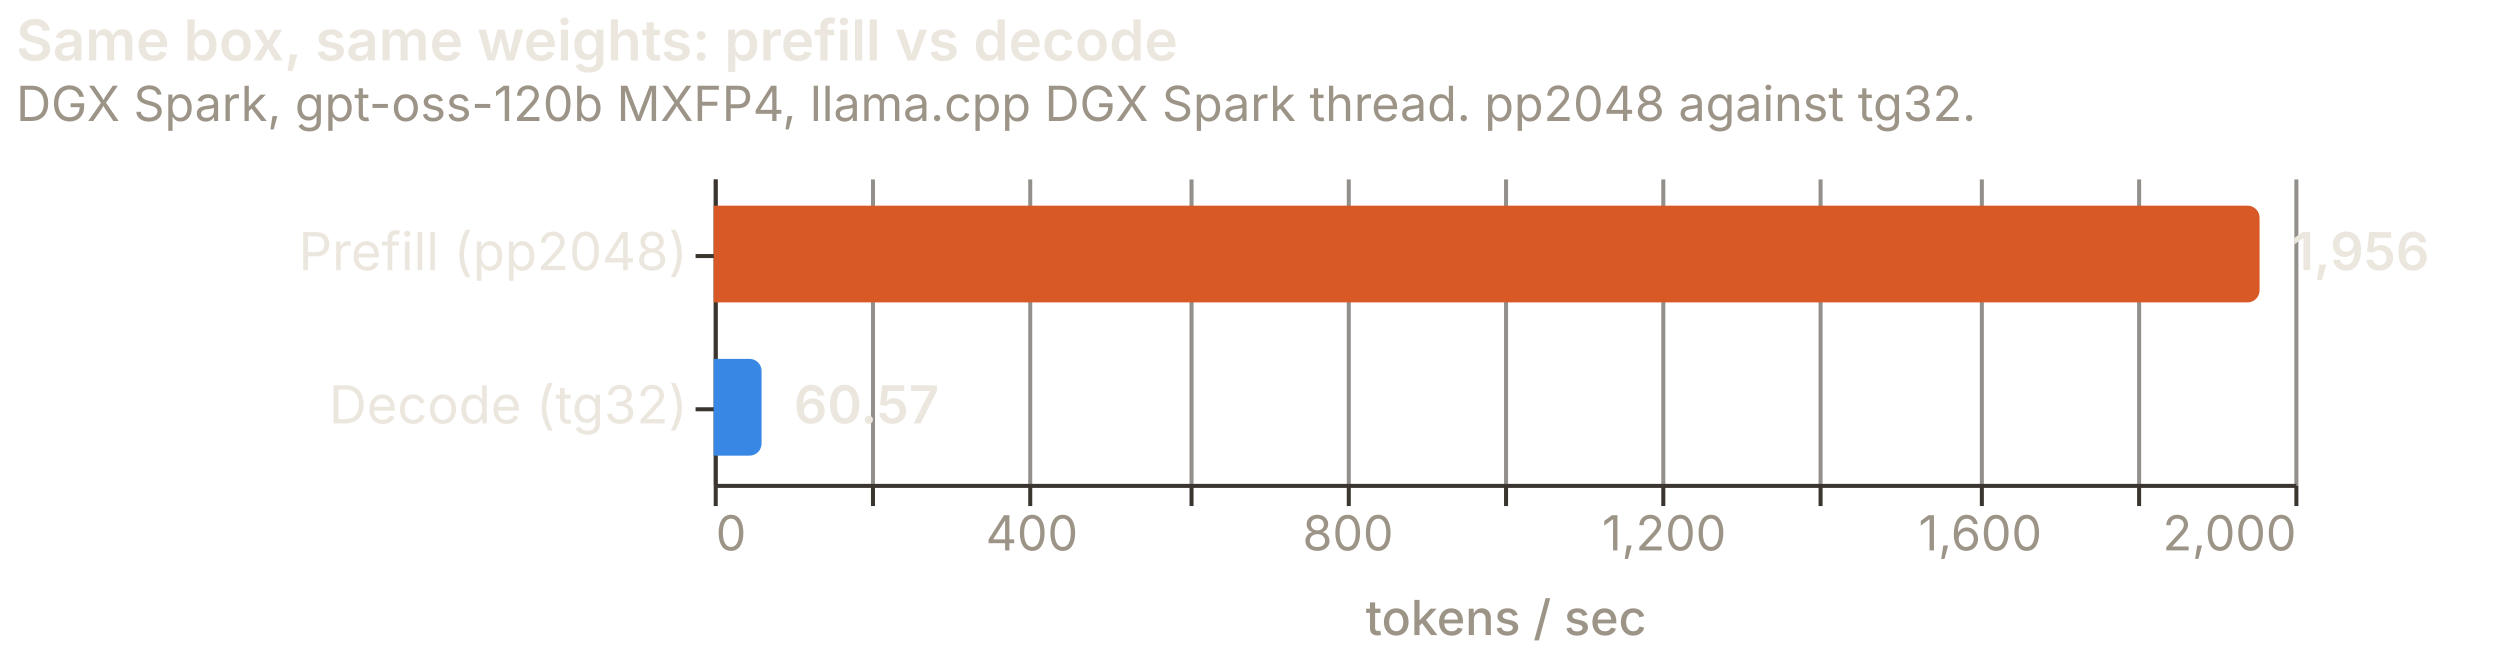
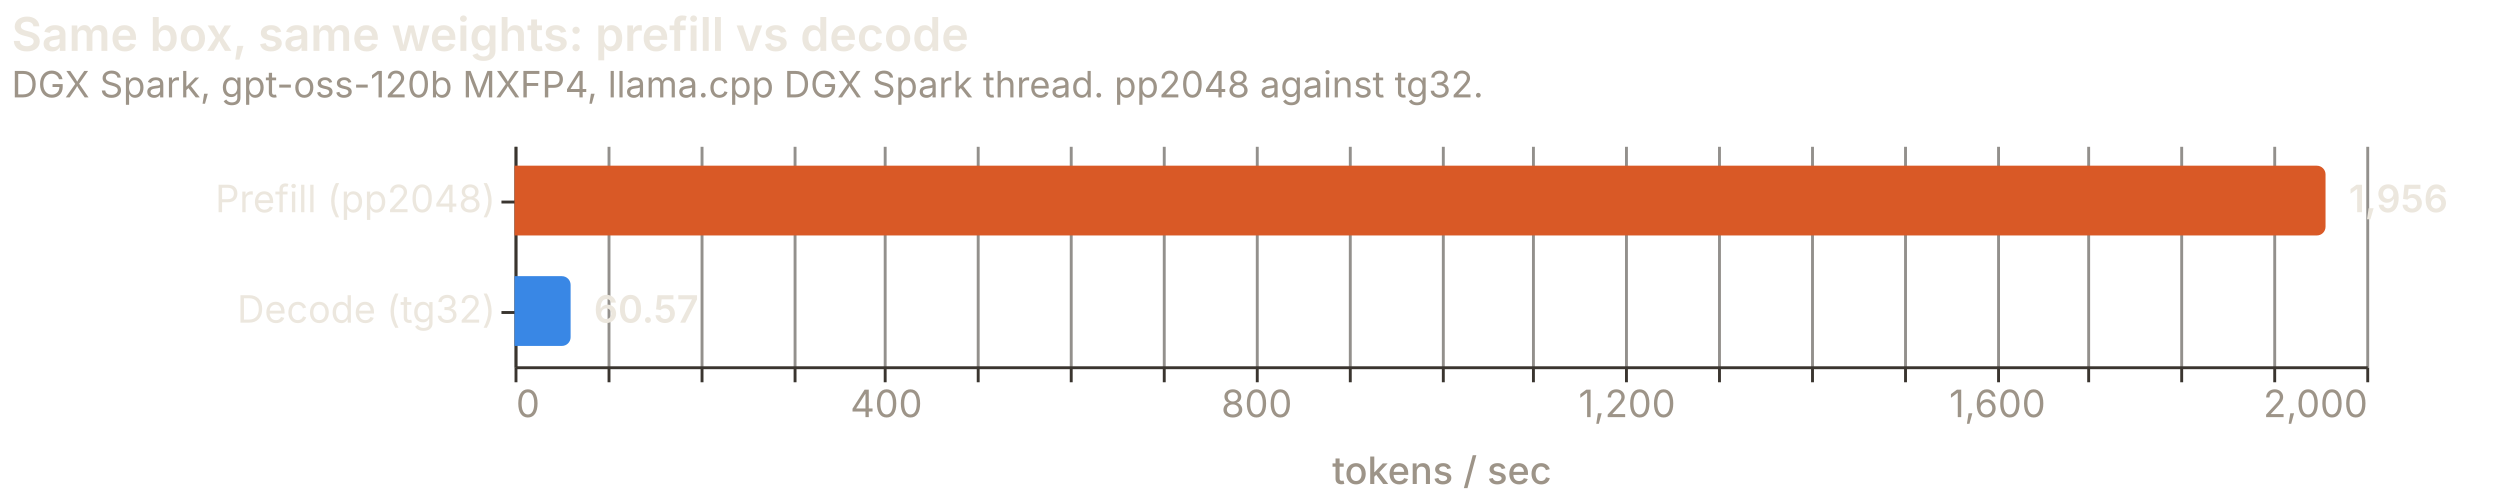
- <svg xmlns="http://www.w3.org/2000/svg" version="1.1" class="marks" width="620" height="163" viewBox="0 0 620 163">
-   <g fill="none" stroke-miterlimit="4" transform="translate(177,44)">
+ <svg xmlns="http://www.w3.org/2000/svg" version="1.1" class="marks" width="860" height="173" viewBox="0 0 860 173">
+   <g fill="none" stroke-miterlimit="4" transform="translate(177,50)">
    <g class="mark-group role-frame root" role="graphics-object" aria-roledescription="group mark container">
      <g transform="translate(0,0)">
-         <path class="background" aria-hidden="true" d="M0,0h392v76h-392Z" />
+         <path class="background" aria-hidden="true" d="M0,0h637v76h-637Z" />
        <g>
          <g class="mark-group role-axis" aria-hidden="true">
            <g transform="translate(0.5,76.5)">
              <path class="background" aria-hidden="true" d="M0,0h0v0h0Z" pointer-events="none" />
              <g>
                <g class="mark-rule role-axis-grid" pointer-events="none">
                  <line transform="translate(0,0)" x2="0" y2="-76" stroke="#3a352f" stroke-opacity="0.55" stroke-width="1" opacity="1" />
-                   <line transform="translate(39,0)" x2="0" y2="-76" stroke="#3a352f" stroke-opacity="0.55" stroke-width="1" opacity="1" />
-                   <line transform="translate(78,0)" x2="0" y2="-76" stroke="#3a352f" stroke-opacity="0.55" stroke-width="1" opacity="1" />
-                   <line transform="translate(118,0)" x2="0" y2="-76" stroke="#3a352f" stroke-opacity="0.55" stroke-width="1" opacity="1" />
-                   <line transform="translate(157,0)" x2="0" y2="-76" stroke="#3a352f" stroke-opacity="0.55" stroke-width="1" opacity="1" />
-                   <line transform="translate(196,0)" x2="0" y2="-76" stroke="#3a352f" stroke-opacity="0.55" stroke-width="1" opacity="1" />
-                   <line transform="translate(235,0)" x2="0" y2="-76" stroke="#3a352f" stroke-opacity="0.55" stroke-width="1" opacity="1" />
-                   <line transform="translate(274,0)" x2="0" y2="-76" stroke="#3a352f" stroke-opacity="0.55" stroke-width="1" opacity="1" />
-                   <line transform="translate(314,0)" x2="0" y2="-76" stroke="#3a352f" stroke-opacity="0.55" stroke-width="1" opacity="1" />
-                   <line transform="translate(353,0)" x2="0" y2="-76" stroke="#3a352f" stroke-opacity="0.55" stroke-width="1" opacity="1" />
-                   <line transform="translate(392,0)" x2="0" y2="-76" stroke="#3a352f" stroke-opacity="0.55" stroke-width="1" opacity="1" />
+                   <line transform="translate(32,0)" x2="0" y2="-76" stroke="#3a352f" stroke-opacity="0.55" stroke-width="1" opacity="1" />
+                   <line transform="translate(64,0)" x2="0" y2="-76" stroke="#3a352f" stroke-opacity="0.55" stroke-width="1" opacity="1" />
+                   <line transform="translate(96,0)" x2="0" y2="-76" stroke="#3a352f" stroke-opacity="0.55" stroke-width="1" opacity="1" />
+                   <line transform="translate(127,0)" x2="0" y2="-76" stroke="#3a352f" stroke-opacity="0.55" stroke-width="1" opacity="1" />
+                   <line transform="translate(159,0)" x2="0" y2="-76" stroke="#3a352f" stroke-opacity="0.55" stroke-width="1" opacity="1" />
+                   <line transform="translate(191,0)" x2="0" y2="-76" stroke="#3a352f" stroke-opacity="0.55" stroke-width="1" opacity="1" />
+                   <line transform="translate(223,0)" x2="0" y2="-76" stroke="#3a352f" stroke-opacity="0.55" stroke-width="1" opacity="1" />
+                   <line transform="translate(255,0)" x2="0" y2="-76" stroke="#3a352f" stroke-opacity="0.55" stroke-width="1" opacity="1" />
+                   <line transform="translate(287,0)" x2="0" y2="-76" stroke="#3a352f" stroke-opacity="0.55" stroke-width="1" opacity="1" />
+                   <line transform="translate(319,0)" x2="0" y2="-76" stroke="#3a352f" stroke-opacity="0.55" stroke-width="1" opacity="1" />
+                   <line transform="translate(350,0)" x2="0" y2="-76" stroke="#3a352f" stroke-opacity="0.55" stroke-width="1" opacity="1" />
+                   <line transform="translate(382,0)" x2="0" y2="-76" stroke="#3a352f" stroke-opacity="0.55" stroke-width="1" opacity="1" />
+                   <line transform="translate(414,0)" x2="0" y2="-76" stroke="#3a352f" stroke-opacity="0.55" stroke-width="1" opacity="1" />
+                   <line transform="translate(446,0)" x2="0" y2="-76" stroke="#3a352f" stroke-opacity="0.55" stroke-width="1" opacity="1" />
+                   <line transform="translate(478,0)" x2="0" y2="-76" stroke="#3a352f" stroke-opacity="0.55" stroke-width="1" opacity="1" />
+                   <line transform="translate(510,0)" x2="0" y2="-76" stroke="#3a352f" stroke-opacity="0.55" stroke-width="1" opacity="1" />
+                   <line transform="translate(541,0)" x2="0" y2="-76" stroke="#3a352f" stroke-opacity="0.55" stroke-width="1" opacity="1" />
+                   <line transform="translate(573,0)" x2="0" y2="-76" stroke="#3a352f" stroke-opacity="0.55" stroke-width="1" opacity="1" />
+                   <line transform="translate(605,0)" x2="0" y2="-76" stroke="#3a352f" stroke-opacity="0.55" stroke-width="1" opacity="1" />
+                   <line transform="translate(637,0)" x2="0" y2="-76" stroke="#3a352f" stroke-opacity="0.55" stroke-width="1" opacity="1" />
                </g>
              </g>
              <path class="foreground" aria-hidden="true" d="" pointer-events="none" display="none" />
            </g>
          </g>
          <g class="mark-group role-axis" role="graphics-symbol" aria-roledescription="axis" aria-label="X-axis titled 'tokens / sec' for a linear scale with values from 0 to 2,000">
            <g transform="translate(0.5,76.5)">
              <path class="background" aria-hidden="true" d="M0,0h0v0h0Z" pointer-events="none" />
              <g>
                <g class="mark-rule role-axis-tick" pointer-events="none">
                  <line transform="translate(0,0)" x2="0" y2="5" stroke="#3a352f" stroke-width="1" opacity="1" />
-                   <line transform="translate(39,0)" x2="0" y2="5" stroke="#3a352f" stroke-width="1" opacity="1" />
-                   <line transform="translate(78,0)" x2="0" y2="5" stroke="#3a352f" stroke-width="1" opacity="1" />
-                   <line transform="translate(118,0)" x2="0" y2="5" stroke="#3a352f" stroke-width="1" opacity="1" />
-                   <line transform="translate(157,0)" x2="0" y2="5" stroke="#3a352f" stroke-width="1" opacity="1" />
-                   <line transform="translate(196,0)" x2="0" y2="5" stroke="#3a352f" stroke-width="1" opacity="1" />
-                   <line transform="translate(235,0)" x2="0" y2="5" stroke="#3a352f" stroke-width="1" opacity="1" />
-                   <line transform="translate(274,0)" x2="0" y2="5" stroke="#3a352f" stroke-width="1" opacity="1" />
-                   <line transform="translate(314,0)" x2="0" y2="5" stroke="#3a352f" stroke-width="1" opacity="1" />
-                   <line transform="translate(353,0)" x2="0" y2="5" stroke="#3a352f" stroke-width="1" opacity="1" />
-                   <line transform="translate(392,0)" x2="0" y2="5" stroke="#3a352f" stroke-width="1" opacity="1" />
+                   <line transform="translate(32,0)" x2="0" y2="5" stroke="#3a352f" stroke-width="1" opacity="1" />
+                   <line transform="translate(64,0)" x2="0" y2="5" stroke="#3a352f" stroke-width="1" opacity="1" />
+                   <line transform="translate(96,0)" x2="0" y2="5" stroke="#3a352f" stroke-width="1" opacity="1" />
+                   <line transform="translate(127,0)" x2="0" y2="5" stroke="#3a352f" stroke-width="1" opacity="1" />
+                   <line transform="translate(159,0)" x2="0" y2="5" stroke="#3a352f" stroke-width="1" opacity="1" />
+                   <line transform="translate(191,0)" x2="0" y2="5" stroke="#3a352f" stroke-width="1" opacity="1" />
+                   <line transform="translate(223,0)" x2="0" y2="5" stroke="#3a352f" stroke-width="1" opacity="1" />
+                   <line transform="translate(255,0)" x2="0" y2="5" stroke="#3a352f" stroke-width="1" opacity="1" />
+                   <line transform="translate(287,0)" x2="0" y2="5" stroke="#3a352f" stroke-width="1" opacity="1" />
+                   <line transform="translate(319,0)" x2="0" y2="5" stroke="#3a352f" stroke-width="1" opacity="1" />
+                   <line transform="translate(350,0)" x2="0" y2="5" stroke="#3a352f" stroke-width="1" opacity="1" />
+                   <line transform="translate(382,0)" x2="0" y2="5" stroke="#3a352f" stroke-width="1" opacity="1" />
+                   <line transform="translate(414,0)" x2="0" y2="5" stroke="#3a352f" stroke-width="1" opacity="1" />
+                   <line transform="translate(446,0)" x2="0" y2="5" stroke="#3a352f" stroke-width="1" opacity="1" />
+                   <line transform="translate(478,0)" x2="0" y2="5" stroke="#3a352f" stroke-width="1" opacity="1" />
+                   <line transform="translate(510,0)" x2="0" y2="5" stroke="#3a352f" stroke-width="1" opacity="1" />
+                   <line transform="translate(541,0)" x2="0" y2="5" stroke="#3a352f" stroke-width="1" opacity="1" />
+                   <line transform="translate(573,0)" x2="0" y2="5" stroke="#3a352f" stroke-width="1" opacity="1" />
+                   <line transform="translate(605,0)" x2="0" y2="5" stroke="#3a352f" stroke-width="1" opacity="1" />
+                   <line transform="translate(637,0)" x2="0" y2="5" stroke="#3a352f" stroke-width="1" opacity="1" />
                </g>
                <g class="mark-text role-axis-label" pointer-events="none">
-                   <text text-anchor="start" transform="translate(0,16)" font-family="ui-sans-serif, system-ui, -apple-system, 'Segoe UI', Inter, Helvetica, Arial, sans-serif" font-size="12px" fill="#9d9488" opacity="1">0</text>
-                   <text text-anchor="middle" transform="translate(39.2,16)" font-family="ui-sans-serif, system-ui, -apple-system, 'Segoe UI', Inter, Helvetica, Arial, sans-serif" font-size="12px" fill="#9d9488" opacity="0">200</text>
-                   <text text-anchor="middle" transform="translate(78.4,16)" font-family="ui-sans-serif, system-ui, -apple-system, 'Segoe UI', Inter, Helvetica, Arial, sans-serif" font-size="12px" fill="#9d9488" opacity="1">400</text>
-                   <text text-anchor="middle" transform="translate(117.6,16)" font-family="ui-sans-serif, system-ui, -apple-system, 'Segoe UI', Inter, Helvetica, Arial, sans-serif" font-size="12px" fill="#9d9488" opacity="0">600</text>
-                   <text text-anchor="middle" transform="translate(156.8,16)" font-family="ui-sans-serif, system-ui, -apple-system, 'Segoe UI', Inter, Helvetica, Arial, sans-serif" font-size="12px" fill="#9d9488" opacity="1">800</text>
-                   <text text-anchor="middle" transform="translate(196,16)" font-family="ui-sans-serif, system-ui, -apple-system, 'Segoe UI', Inter, Helvetica, Arial, sans-serif" font-size="12px" fill="#9d9488" opacity="0">1,000</text>
-                   <text text-anchor="middle" transform="translate(235.2,16)" font-family="ui-sans-serif, system-ui, -apple-system, 'Segoe UI', Inter, Helvetica, Arial, sans-serif" font-size="12px" fill="#9d9488" opacity="1">1,200</text>
-                   <text text-anchor="middle" transform="translate(274.4,16)" font-family="ui-sans-serif, system-ui, -apple-system, 'Segoe UI', Inter, Helvetica, Arial, sans-serif" font-size="12px" fill="#9d9488" opacity="0">1,400</text>
-                   <text text-anchor="middle" transform="translate(313.6,16)" font-family="ui-sans-serif, system-ui, -apple-system, 'Segoe UI', Inter, Helvetica, Arial, sans-serif" font-size="12px" fill="#9d9488" opacity="1">1,600</text>
-                   <text text-anchor="middle" transform="translate(352.8,16)" font-family="ui-sans-serif, system-ui, -apple-system, 'Segoe UI', Inter, Helvetica, Arial, sans-serif" font-size="12px" fill="#9d9488" opacity="0">1,800</text>
-                   <text text-anchor="end" transform="translate(392,16)" font-family="ui-sans-serif, system-ui, -apple-system, 'Segoe UI', Inter, Helvetica, Arial, sans-serif" font-size="12px" fill="#9d9488" opacity="1">2,000</text>
+                   <text text-anchor="start" transform="translate(0,17)" font-family="ui-sans-serif, system-ui, -apple-system, 'Segoe UI', Inter, Helvetica, Arial, sans-serif" font-size="13px" fill="#9d9488" opacity="1">0</text>
+                   <text text-anchor="middle" transform="translate(31.85,17)" font-family="ui-sans-serif, system-ui, -apple-system, 'Segoe UI', Inter, Helvetica, Arial, sans-serif" font-size="13px" fill="#9d9488" opacity="0">100</text>
+                   <text text-anchor="middle" transform="translate(63.7,17)" font-family="ui-sans-serif, system-ui, -apple-system, 'Segoe UI', Inter, Helvetica, Arial, sans-serif" font-size="13px" fill="#9d9488" opacity="0">200</text>
+                   <text text-anchor="middle" transform="translate(95.55,17)" font-family="ui-sans-serif, system-ui, -apple-system, 'Segoe UI', Inter, Helvetica, Arial, sans-serif" font-size="13px" fill="#9d9488" opacity="0">300</text>
+                   <text text-anchor="middle" transform="translate(127.4,17)" font-family="ui-sans-serif, system-ui, -apple-system, 'Segoe UI', Inter, Helvetica, Arial, sans-serif" font-size="13px" fill="#9d9488" opacity="1">400</text>
+                   <text text-anchor="middle" transform="translate(159.25,17)" font-family="ui-sans-serif, system-ui, -apple-system, 'Segoe UI', Inter, Helvetica, Arial, sans-serif" font-size="13px" fill="#9d9488" opacity="0">500</text>
+                   <text text-anchor="middle" transform="translate(191.1,17)" font-family="ui-sans-serif, system-ui, -apple-system, 'Segoe UI', Inter, Helvetica, Arial, sans-serif" font-size="13px" fill="#9d9488" opacity="0">600</text>
+                   <text text-anchor="middle" transform="translate(222.95,17)" font-family="ui-sans-serif, system-ui, -apple-system, 'Segoe UI', Inter, Helvetica, Arial, sans-serif" font-size="13px" fill="#9d9488" opacity="0">700</text>
+                   <text text-anchor="middle" transform="translate(254.8,17)" font-family="ui-sans-serif, system-ui, -apple-system, 'Segoe UI', Inter, Helvetica, Arial, sans-serif" font-size="13px" fill="#9d9488" opacity="1">800</text>
+                   <text text-anchor="middle" transform="translate(286.65,17)" font-family="ui-sans-serif, system-ui, -apple-system, 'Segoe UI', Inter, Helvetica, Arial, sans-serif" font-size="13px" fill="#9d9488" opacity="0">900</text>
+                   <text text-anchor="middle" transform="translate(318.5,17)" font-family="ui-sans-serif, system-ui, -apple-system, 'Segoe UI', Inter, Helvetica, Arial, sans-serif" font-size="13px" fill="#9d9488" opacity="0">1,000</text>
+                   <text text-anchor="middle" transform="translate(350.35,17)" font-family="ui-sans-serif, system-ui, -apple-system, 'Segoe UI', Inter, Helvetica, Arial, sans-serif" font-size="13px" fill="#9d9488" opacity="0">1,100</text>
+                   <text text-anchor="middle" transform="translate(382.2,17)" font-family="ui-sans-serif, system-ui, -apple-system, 'Segoe UI', Inter, Helvetica, Arial, sans-serif" font-size="13px" fill="#9d9488" opacity="1">1,200</text>
+                   <text text-anchor="middle" transform="translate(414.05,17)" font-family="ui-sans-serif, system-ui, -apple-system, 'Segoe UI', Inter, Helvetica, Arial, sans-serif" font-size="13px" fill="#9d9488" opacity="0">1,300</text>
+                   <text text-anchor="middle" transform="translate(445.9,17)" font-family="ui-sans-serif, system-ui, -apple-system, 'Segoe UI', Inter, Helvetica, Arial, sans-serif" font-size="13px" fill="#9d9488" opacity="0">1,400</text>
+                   <text text-anchor="middle" transform="translate(477.75,17)" font-family="ui-sans-serif, system-ui, -apple-system, 'Segoe UI', Inter, Helvetica, Arial, sans-serif" font-size="13px" fill="#9d9488" opacity="0">1,500</text>
+                   <text text-anchor="middle" transform="translate(509.6,17)" font-family="ui-sans-serif, system-ui, -apple-system, 'Segoe UI', Inter, Helvetica, Arial, sans-serif" font-size="13px" fill="#9d9488" opacity="1">1,600</text>
+                   <text text-anchor="middle" transform="translate(541.45,17)" font-family="ui-sans-serif, system-ui, -apple-system, 'Segoe UI', Inter, Helvetica, Arial, sans-serif" font-size="13px" fill="#9d9488" opacity="0">1,700</text>
+                   <text text-anchor="middle" transform="translate(573.3,17)" font-family="ui-sans-serif, system-ui, -apple-system, 'Segoe UI', Inter, Helvetica, Arial, sans-serif" font-size="13px" fill="#9d9488" opacity="0">1,800</text>
+                   <text text-anchor="middle" transform="translate(605.15,17)" font-family="ui-sans-serif, system-ui, -apple-system, 'Segoe UI', Inter, Helvetica, Arial, sans-serif" font-size="13px" fill="#9d9488" opacity="0">1,900</text>
+                   <text text-anchor="end" transform="translate(637,17)" font-family="ui-sans-serif, system-ui, -apple-system, 'Segoe UI', Inter, Helvetica, Arial, sans-serif" font-size="13px" fill="#9d9488" opacity="1">2,000</text>
                </g>
                <g class="mark-rule role-axis-domain" pointer-events="none">
-                   <line transform="translate(0,0)" x2="392" y2="0" stroke="#3a352f" stroke-width="1" opacity="1" />
+                   <line transform="translate(0,0)" x2="637" y2="0" stroke="#3a352f" stroke-width="1" opacity="1" />
                </g>
                <g class="mark-text role-axis-title" pointer-events="none">
-                   <text text-anchor="middle" transform="translate(196,37)" font-family="ui-sans-serif, system-ui, -apple-system, 'Segoe UI', Inter, Helvetica, Arial, sans-serif" font-size="12px" font-weight="500" fill="#9d9488" opacity="1">tokens / sec</text>
+                   <text text-anchor="middle" transform="translate(318.5,40)" font-family="ui-sans-serif, system-ui, -apple-system, 'Segoe UI', Inter, Helvetica, Arial, sans-serif" font-size="13px" font-weight="500" fill="#9d9488" opacity="1">tokens / sec</text>
                </g>
              </g>
              <path class="foreground" aria-hidden="true" d="" pointer-events="none" display="none" />
            </g>
          </g>
          <g class="mark-group role-axis" role="graphics-symbol" aria-roledescription="axis" aria-label="Y-axis for a discrete scale with 2 values: Prefill (pp2048), Decode (tg32)">
            <g transform="translate(0.5,0.5)">
              <path class="background" aria-hidden="true" d="M0,0h0v0h0Z" pointer-events="none" />
              <g>
                <g class="mark-rule role-axis-tick" pointer-events="none">
                  <line transform="translate(0,19)" x2="-5" y2="0" stroke="#3a352f" stroke-width="1" opacity="1" />
                  <line transform="translate(0,57)" x2="-5" y2="0" stroke="#3a352f" stroke-width="1" opacity="1" />
                </g>
                <g class="mark-text role-axis-label" pointer-events="none">
                  <text text-anchor="end" transform="translate(-7,22.5)" font-family="ui-sans-serif, system-ui, -apple-system, 'Segoe UI', Inter, Helvetica, Arial, sans-serif" font-size="13px" fill="#ece7de" opacity="1">Prefill (pp2048)</text>
                  <text text-anchor="end" transform="translate(-7,60.5)" font-family="ui-sans-serif, system-ui, -apple-system, 'Segoe UI', Inter, Helvetica, Arial, sans-serif" font-size="13px" fill="#ece7de" opacity="1">Decode (tg32)</text>
                </g>
                <g class="mark-rule role-axis-domain" pointer-events="none">
                  <line transform="translate(0,0)" x2="0" y2="76" stroke="#3a352f" stroke-width="1" opacity="1" />
                </g>
              </g>
              <path class="foreground" aria-hidden="true" d="" pointer-events="none" display="none" />
            </g>
          </g>
          <g class="mark-group role-scope" role="graphics-object" aria-roledescription="group mark container">
            <g transform="translate(0,7)">
-               <path class="background" aria-hidden="true" d="M0,0L380.376,0C382.032,0,383.376,1.344,383.376,3L383.376,21C383.376,22.656,382.032,24,380.376,24L0,24C0,24,0,24,0,24L0,0C0,0,0,0,0,0Z" />
+               <path class="background" aria-hidden="true" d="M0,0L619.986,0C621.642,0,622.986,1.344,622.986,3L622.986,21C622.986,22.656,621.642,24,619.986,24L0,24C0,24,0,24,0,24L0,0C0,0,0,0,0,0Z" />
              <g clip-path="url(#clip51)">
                <g class="mark-group role-scope" role="graphics-object" aria-roledescription="group mark container">
                  <g transform="translate(0,0)">
                    <path class="background" aria-hidden="true" d="M0,0h0v24h0Z" />
                    <g>
                      <g class="mark-rect role-mark layer_0_marks" role="graphics-object" aria-roledescription="rect mark container">
-                         <path aria-label="tokens / sec: 1956; phase: Prefill (pp2048)" role="graphics-symbol" aria-roledescription="bar" d="M0,0h383.376v24h-383.376Z" fill="#d95926" />
+                         <path aria-label="tokens / sec: 1956; phase: Prefill (pp2048)" role="graphics-symbol" aria-roledescription="bar" d="M0,0h622.986v24h-622.986Z" fill="#d95926" />
                      </g>
                    </g>
                    <path class="foreground" aria-hidden="true" d="" display="none" />
                  </g>
                </g>
              </g>
              <path class="foreground" aria-hidden="true" d="" display="none" />
            </g>
            <g transform="translate(0,45)">
-               <path class="background" aria-hidden="true" d="M0,0L8.872,0C10.527,0,11.872,1.344,11.872,3L11.872,21C11.872,22.656,10.527,24,8.872,24L0,24C0,24,0,24,0,24L0,0C0,0,0,0,0,0Z" />
+               <path class="background" aria-hidden="true" d="M0,0L16.292,0C17.947,0,19.292,1.344,19.292,3L19.292,21C19.292,22.656,17.947,24,16.292,24L0,24C0,24,0,24,0,24L0,0C0,0,0,0,0,0Z" />
              <g clip-path="url(#clip52)">
                <g class="mark-group role-scope" role="graphics-object" aria-roledescription="group mark container">
                  <g transform="translate(0,0)">
                    <path class="background" aria-hidden="true" d="M0,0h0v24h0Z" />
                    <g>
                      <g class="mark-rect role-mark layer_0_marks" role="graphics-object" aria-roledescription="rect mark container">
-                         <path aria-label="tokens / sec: 60.57; phase: Decode (tg32)" role="graphics-symbol" aria-roledescription="bar" d="M0,0h11.872v24h-11.872Z" fill="#3987e5" />
+                         <path aria-label="tokens / sec: 60.57; phase: Decode (tg32)" role="graphics-symbol" aria-roledescription="bar" d="M0,0h19.292v24h-19.292Z" fill="#3987e5" />
                      </g>
                    </g>
                    <path class="foreground" aria-hidden="true" d="" display="none" />
                  </g>
                </g>
              </g>
              <path class="foreground" aria-hidden="true" d="" display="none" />
            </g>
          </g>
          <g class="mark-text role-mark layer_1_marks" role="graphics-object" aria-roledescription="text mark container">
-             <text aria-label="tokens / sec: 1956; phase: Prefill (pp2048); v: 1,956" role="graphics-symbol" aria-roledescription="text mark" text-anchor="start" transform="translate(391.376,23)" font-family="ui-sans-serif, system-ui, -apple-system, 'Segoe UI', Inter, Helvetica, Arial, sans-serif" font-size="13px" font-weight="600" fill="#ece7de">1,956</text>
-             <text aria-label="tokens / sec: 60.57; phase: Decode (tg32); v: 60.57" role="graphics-symbol" aria-roledescription="text mark" text-anchor="start" transform="translate(19.87172,61)" font-family="ui-sans-serif, system-ui, -apple-system, 'Segoe UI', Inter, Helvetica, Arial, sans-serif" font-size="13px" font-weight="600" fill="#ece7de">60.57</text>
+             <text aria-label="tokens / sec: 1956; phase: Prefill (pp2048); v: 1,956" role="graphics-symbol" aria-roledescription="text mark" text-anchor="start" transform="translate(630.986,23)" font-family="ui-sans-serif, system-ui, -apple-system, 'Segoe UI', Inter, Helvetica, Arial, sans-serif" font-size="13px" font-weight="600" fill="#ece7de">1,956</text>
+             <text aria-label="tokens / sec: 60.57; phase: Decode (tg32); v: 60.57" role="graphics-symbol" aria-roledescription="text mark" text-anchor="start" transform="translate(27.29154,61)" font-family="ui-sans-serif, system-ui, -apple-system, 'Segoe UI', Inter, Helvetica, Arial, sans-serif" font-size="13px" font-weight="600" fill="#ece7de">60.57</text>
          </g>
          <g class="mark-group role-title">
-             <g transform="translate(-173,-40)">
+             <g transform="translate(-173,-45.5)">
              <path class="background" aria-hidden="true" d="M0,0h0v0h0Z" pointer-events="none" />
              <g>
                <g class="mark-text role-title-text" role="graphics-symbol" aria-roledescription="title" aria-label="Title text 'Same box, same weights: prefill vs decode'" pointer-events="none">
-                   <text text-anchor="start" transform="translate(0,11)" font-family="ui-sans-serif, system-ui, -apple-system, 'Segoe UI', Inter, Helvetica, Arial, sans-serif" font-size="14px" font-weight="600" fill="#ece7de" opacity="1">Same box, same weights: prefill vs decode</text>
+                   <text text-anchor="start" transform="translate(0,13)" font-family="ui-sans-serif, system-ui, -apple-system, 'Segoe UI', Inter, Helvetica, Arial, sans-serif" font-size="16px" font-weight="600" fill="#ece7de" opacity="1">Same box, same weights: prefill vs decode</text>
                </g>
                <g class="mark-text role-title-subtitle" role="graphics-symbol" aria-roledescription="subtitle" aria-label="Subtitle text 'DGX Spark, gpt-oss-120b MXFP4, llama.cpp DGX Spark thread. pp2048 against tg32.'" pointer-events="none">
-                   <text text-anchor="start" transform="translate(0,26)" font-family="ui-sans-serif, system-ui, -apple-system, 'Segoe UI', Inter, Helvetica, Arial, sans-serif" font-size="12px" fill="#9d9488" opacity="1">DGX Spark, gpt-oss-120b MXFP4, llama.cpp DGX Spark thread. pp2048 against tg32.</text>
+                   <text text-anchor="start" transform="translate(0,29)" font-family="ui-sans-serif, system-ui, -apple-system, 'Segoe UI', Inter, Helvetica, Arial, sans-serif" font-size="12.5px" fill="#9d9488" opacity="1">DGX Spark, gpt-oss-120b MXFP4, llama.cpp DGX Spark thread. pp2048 against tg32.</text>
                </g>
              </g>
              <path class="foreground" aria-hidden="true" d="" pointer-events="none" display="none" />
            </g>
          </g>
        </g>
        <path class="foreground" aria-hidden="true" d="" display="none" />
      </g>
    </g>
  </g>
  <defs>
    <clipPath id="clip51">
-       <path d="M0,0L380.376,0C382.032,0,383.376,1.344,383.376,3L383.376,21C383.376,22.656,382.032,24,380.376,24L0,24C0,24,0,24,0,24L0,0C0,0,0,0,0,0Z" />
+       <path d="M0,0L619.986,0C621.642,0,622.986,1.344,622.986,3L622.986,21C622.986,22.656,621.642,24,619.986,24L0,24C0,24,0,24,0,24L0,0C0,0,0,0,0,0Z" />
    </clipPath>
    <clipPath id="clip52">
-       <path d="M0,0L8.872,0C10.527,0,11.872,1.344,11.872,3L11.872,21C11.872,22.656,10.527,24,8.872,24L0,24C0,24,0,24,0,24L0,0C0,0,0,0,0,0Z" />
+       <path d="M0,0L16.292,0C17.947,0,19.292,1.344,19.292,3L19.292,21C19.292,22.656,17.947,24,16.292,24L0,24C0,24,0,24,0,24L0,0C0,0,0,0,0,0Z" />
    </clipPath>
  </defs>
</svg>
